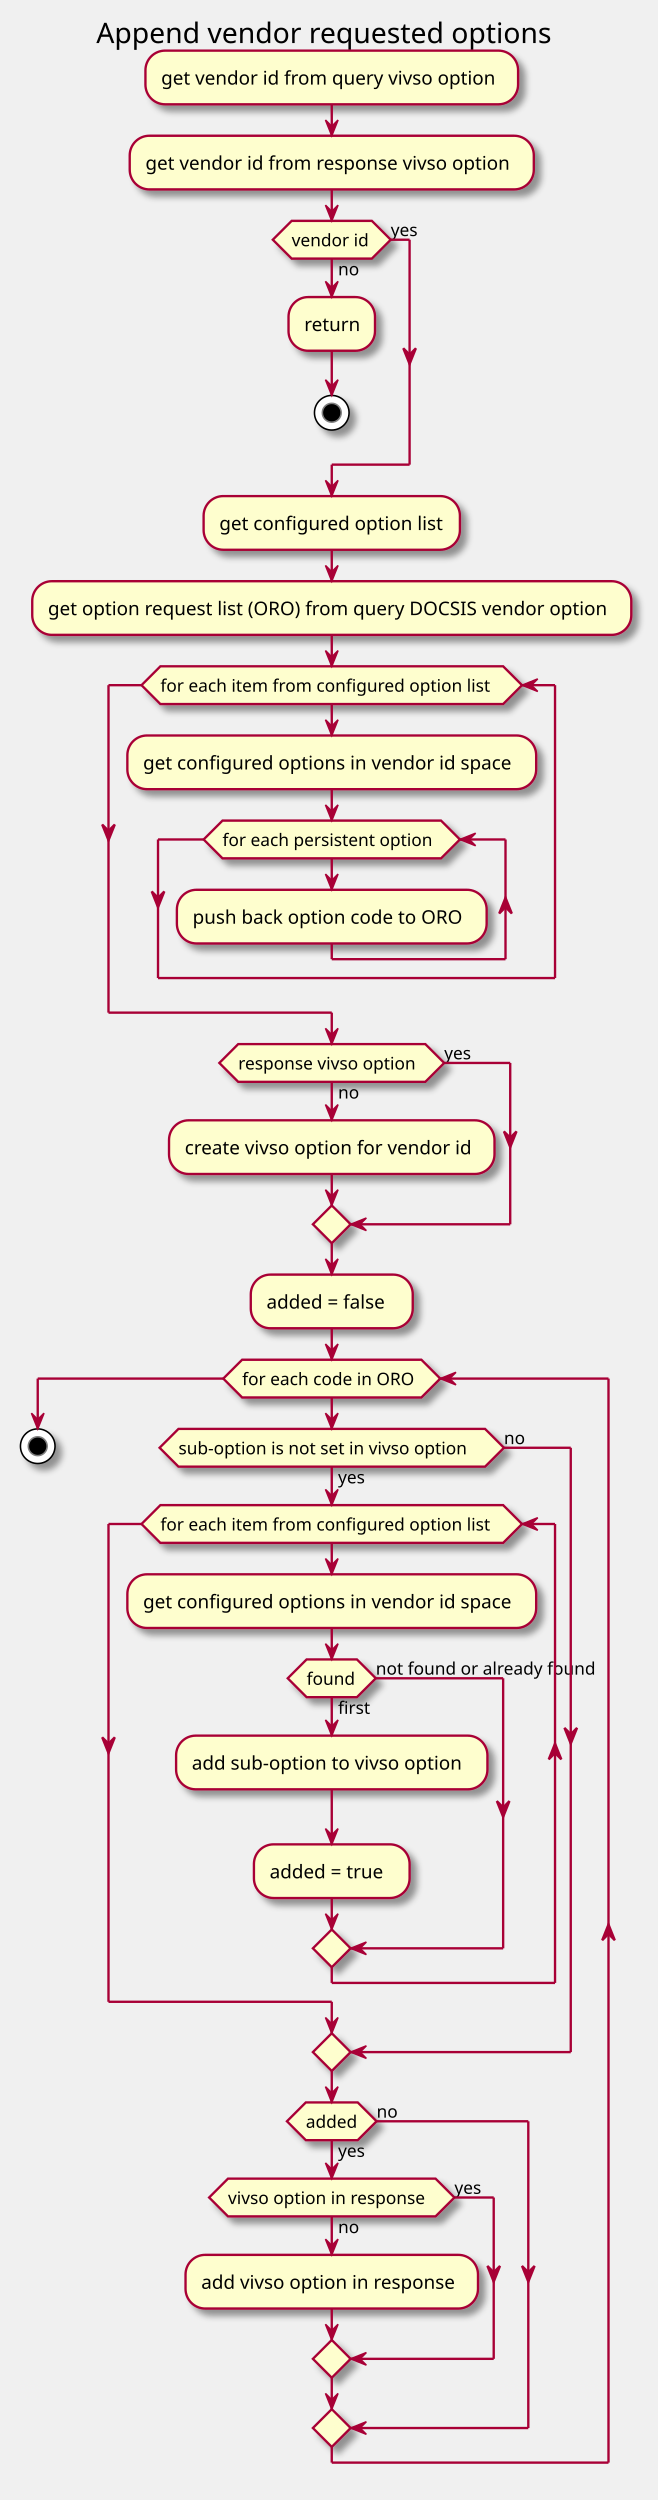
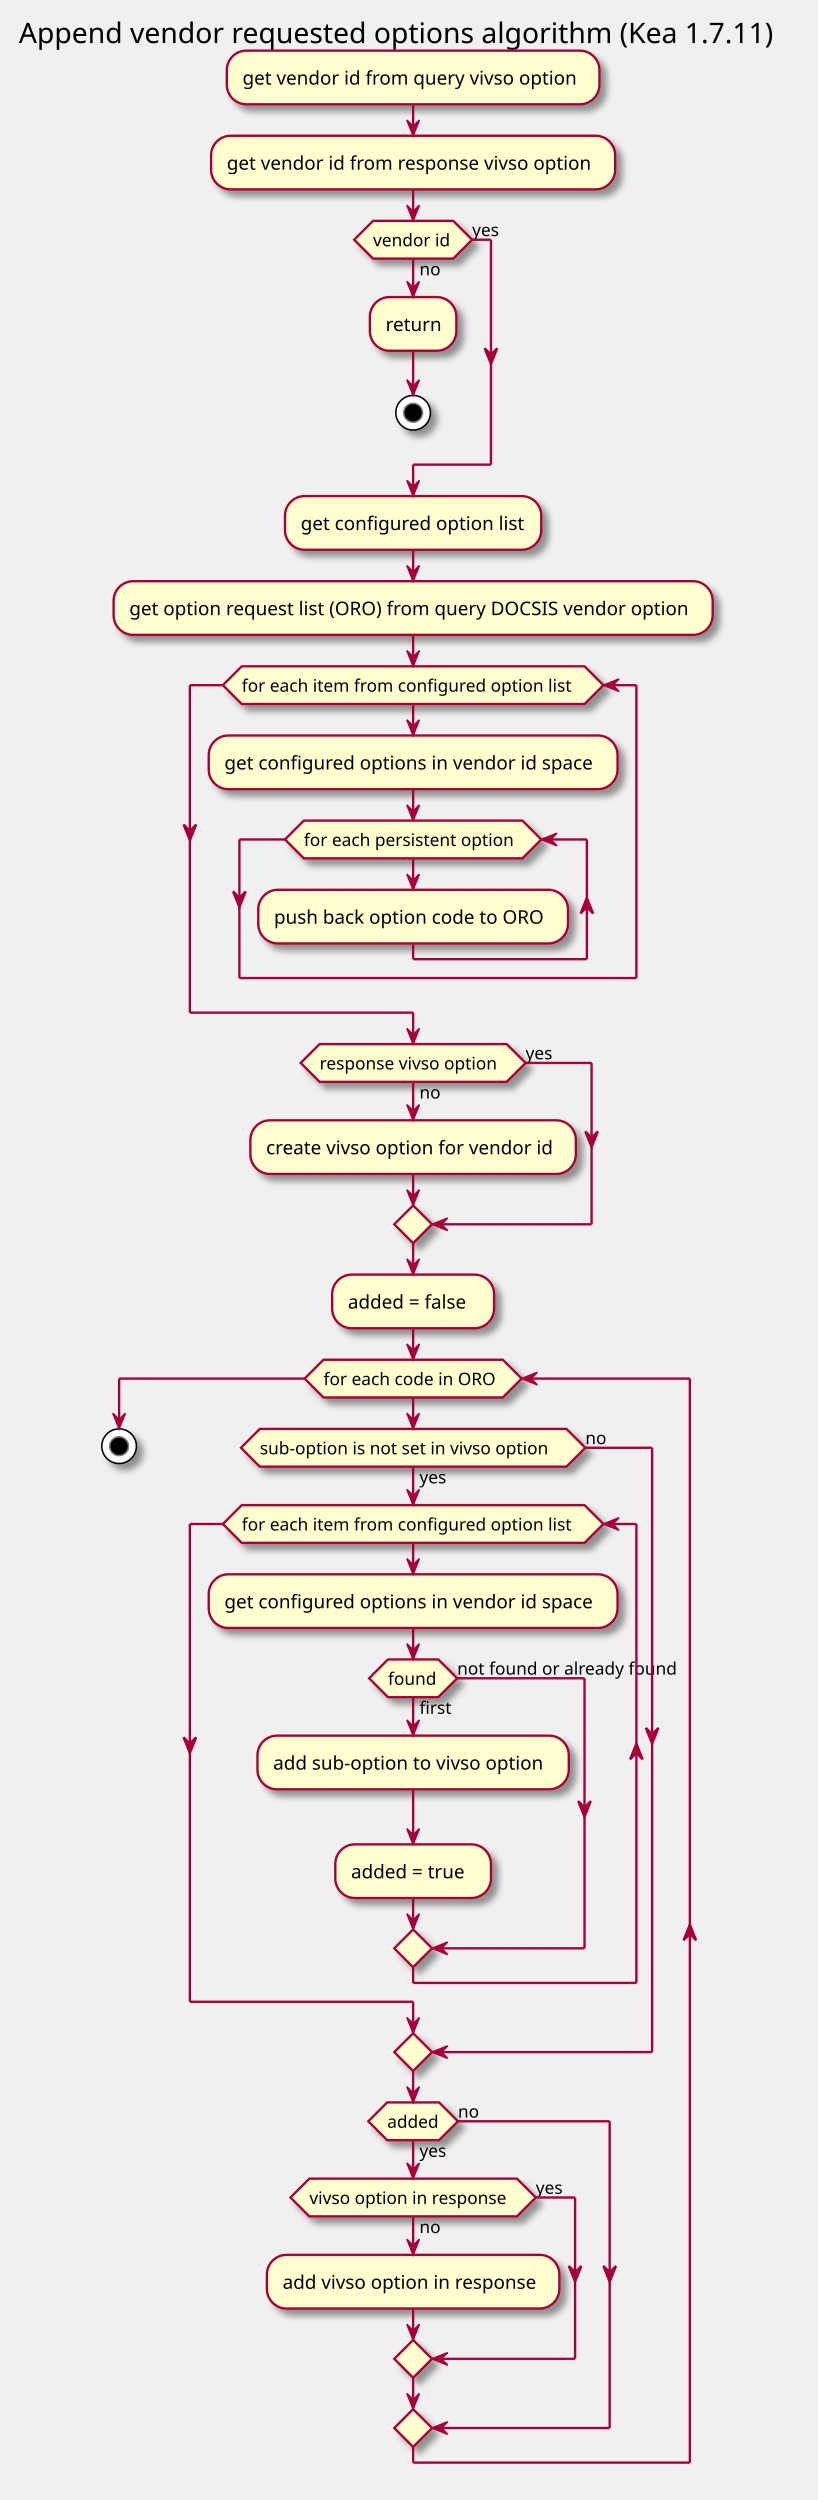
- <svg xmlns="http://www.w3.org/2000/svg" contentScriptType="application/ecmascript" contentStyleType="text/css" height="1590px" preserveAspectRatio="none" style="width:418px;height:1590px;" version="1.1" viewBox="0 0 418 1590" width="418px" zoomAndPan="magnify">
+ <svg xmlns="http://www.w3.org/2000/svg" contentScriptType="application/ecmascript" contentStyleType="text/css" height="1590px" preserveAspectRatio="none" style="width:520px;height:1590px;" version="1.1" viewBox="0 0 520 1590" width="520px" zoomAndPan="magnify">
  <defs>
-     <filter height="300%" id="f1m95hr65q3xut" width="300%" x="-1" y="-1">
+     <filter height="300%" id="f1cybzzzj8dis6" width="300%" x="-1" y="-1">
      <feGaussianBlur result="blurOut" stdDeviation="2.0" />
      <feColorMatrix in="blurOut" result="blurOut2" type="matrix" values="0 0 0 0 0 0 0 0 0 0 0 0 0 0 0 0 0 0 .4 0" />
      <feOffset dx="4.0" dy="4.0" in="blurOut2" result="blurOut3" />
      <feBlend in="SourceGraphic" in2="blurOut3" mode="normal" />
    </filter>
  </defs>
  <g>
-     <text fill="#000000" font-family="sans-serif" font-size="18" lengthAdjust="spacingAndGlyphs" textLength="294" x="61.25" y="27.402">Append vendor requested options</text>
-     <rect fill="#FEFECE" filter="url(#f1m95hr65q3xut)" height="34.133" rx="12.5" ry="12.5" style="stroke: #A80036; stroke-width: 1.5;" width="237" x="92.5" y="32.199" />
-     <text fill="#000000" font-family="sans-serif" font-size="12" lengthAdjust="spacingAndGlyphs" textLength="217" x="102.5" y="53.801">get vendor id from query vivso option</text>
-     <rect fill="#FEFECE" filter="url(#f1m95hr65q3xut)" height="34.133" rx="12.5" ry="12.5" style="stroke: #A80036; stroke-width: 1.5;" width="257" x="82.5" y="86.332" />
-     <text fill="#000000" font-family="sans-serif" font-size="12" lengthAdjust="spacingAndGlyphs" textLength="237" x="92.5" y="107.934">get vendor id from response vivso option</text>
-     <rect fill="#FEFECE" filter="url(#f1m95hr65q3xut)" height="34.133" rx="12.5" ry="12.5" style="stroke: #A80036; stroke-width: 1.5;" width="55" x="183.5" y="188.942" />
-     <text fill="#000000" font-family="sans-serif" font-size="12" lengthAdjust="spacingAndGlyphs" textLength="35" x="193.5" y="210.544">return</text>
-     <ellipse cx="211" cy="262.509" fill="#FFFFFF" filter="url(#f1m95hr65q3xut)" rx="11" ry="11" style="stroke: #000000; stroke-width: 1.0;" />
-     <ellipse cx="211" cy="262.509" fill="#000000" rx="6" ry="6" style="stroke: #7F7F7F; stroke-width: 1.0;" />
-     <polygon fill="#FEFECE" filter="url(#f1m95hr65q3xut)" points="185.5,140.465,236.5,140.465,248.5,152.465,236.5,164.465,185.5,164.465,173.5,152.465,185.5,140.465" style="stroke: #A80036; stroke-width: 1.5;" />
-     <text fill="#000000" font-family="sans-serif" font-size="11" lengthAdjust="spacingAndGlyphs" textLength="14" x="215" y="175.1">no</text>
-     <text fill="#000000" font-family="sans-serif" font-size="11" lengthAdjust="spacingAndGlyphs" textLength="51" x="185.5" y="156.622">vendor id</text>
-     <text fill="#000000" font-family="sans-serif" font-size="11" lengthAdjust="spacingAndGlyphs" textLength="18" x="248.5" y="150.144">yes</text>
-     <rect fill="#FEFECE" filter="url(#f1m95hr65q3xut)" height="34.133" rx="12.5" ry="12.5" style="stroke: #A80036; stroke-width: 1.5;" width="163" x="129.5" y="315.509" />
-     <text fill="#000000" font-family="sans-serif" font-size="12" lengthAdjust="spacingAndGlyphs" textLength="143" x="139.5" y="337.11">get configured option list</text>
-     <rect fill="#FEFECE" filter="url(#f1m95hr65q3xut)" height="34.133" rx="12.5" ry="12.5" style="stroke: #A80036; stroke-width: 1.5;" width="381" x="20.5" y="369.642" />
-     <text fill="#000000" font-family="sans-serif" font-size="12" lengthAdjust="spacingAndGlyphs" textLength="361" x="30.5" y="391.243">get option request list (ORO) from query DOCSIS vendor option</text>
-     <rect fill="#FEFECE" filter="url(#f1m95hr65q3xut)" height="34.133" rx="12.5" ry="12.5" style="stroke: #A80036; stroke-width: 1.5;" width="260" x="81" y="467.774" />
-     <text fill="#000000" font-family="sans-serif" font-size="12" lengthAdjust="spacingAndGlyphs" textLength="240" x="91" y="489.376">get configured options in vendor id space</text>
-     <rect fill="#FEFECE" filter="url(#f1m95hr65q3xut)" height="34.133" rx="12.5" ry="12.5" style="stroke: #A80036; stroke-width: 1.5;" width="197" x="112.5" y="565.907" />
-     <text fill="#000000" font-family="sans-serif" font-size="12" lengthAdjust="spacingAndGlyphs" textLength="177" x="122.5" y="587.509">push back option code to ORO</text>
-     <polygon fill="#FEFECE" filter="url(#f1m95hr65q3xut)" points="141.5,521.907,280.5,521.907,292.5,533.907,280.5,545.907,141.5,545.907,129.5,533.907,141.5,521.907" style="stroke: #A80036; stroke-width: 1.5;" />
-     <text fill="#000000" font-family="sans-serif" font-size="11" lengthAdjust="spacingAndGlyphs" textLength="139" x="141.5" y="538.064">for each persistent option</text>
-     <polygon fill="#FEFECE" filter="url(#f1m95hr65q3xut)" points="102,423.774,320,423.774,332,435.774,320,447.774,102,447.774,90,435.774,102,423.774" style="stroke: #A80036; stroke-width: 1.5;" />
-     <text fill="#000000" font-family="sans-serif" font-size="11" lengthAdjust="spacingAndGlyphs" textLength="218" x="102" y="439.932">for each item from configured option list</text>
-     <rect fill="#FEFECE" filter="url(#f1m95hr65q3xut)" height="34.133" rx="12.5" ry="12.5" style="stroke: #A80036; stroke-width: 1.5;" width="207" x="107.5" y="712.518" />
-     <text fill="#000000" font-family="sans-serif" font-size="12" lengthAdjust="spacingAndGlyphs" textLength="187" x="117.5" y="734.119">create vivso option for vendor id</text>
-     <polygon fill="#FEFECE" filter="url(#f1m95hr65q3xut)" points="151.5,664.04,270.5,664.04,282.5,676.04,270.5,688.04,151.5,688.04,139.5,676.04,151.5,664.04" style="stroke: #A80036; stroke-width: 1.5;" />
-     <text fill="#000000" font-family="sans-serif" font-size="11" lengthAdjust="spacingAndGlyphs" textLength="14" x="215" y="698.675">no</text>
-     <text fill="#000000" font-family="sans-serif" font-size="11" lengthAdjust="spacingAndGlyphs" textLength="119" x="151.5" y="680.197">response vivso option</text>
-     <text fill="#000000" font-family="sans-serif" font-size="11" lengthAdjust="spacingAndGlyphs" textLength="18" x="282.5" y="673.72">yes</text>
-     <polygon fill="#FEFECE" filter="url(#f1m95hr65q3xut)" points="211,766.65,223,778.65,211,790.65,199,778.65,211,766.65" style="stroke: #A80036; stroke-width: 1.5;" />
-     <rect fill="#FEFECE" filter="url(#f1m95hr65q3xut)" height="34.133" rx="12.5" ry="12.5" style="stroke: #A80036; stroke-width: 1.5;" width="103" x="159.5" y="810.65" />
-     <text fill="#000000" font-family="sans-serif" font-size="12" lengthAdjust="spacingAndGlyphs" textLength="83" x="169.5" y="832.252">added = false</text>
-     <rect fill="#FEFECE" filter="url(#f1m95hr65q3xut)" height="34.133" rx="12.5" ry="12.5" style="stroke: #A80036; stroke-width: 1.5;" width="260" x="81" y="1001.261" />
-     <text fill="#000000" font-family="sans-serif" font-size="12" lengthAdjust="spacingAndGlyphs" textLength="240" x="91" y="1022.862">get configured options in vendor id space</text>
-     <rect fill="#FEFECE" filter="url(#f1m95hr65q3xut)" height="34.133" rx="12.5" ry="12.5" style="stroke: #A80036; stroke-width: 1.5;" width="198" x="112" y="1103.871" />
-     <text fill="#000000" font-family="sans-serif" font-size="12" lengthAdjust="spacingAndGlyphs" textLength="178" x="122" y="1125.473">add sub-option to vivso option</text>
-     <rect fill="#FEFECE" filter="url(#f1m95hr65q3xut)" height="34.133" rx="12.5" ry="12.5" style="stroke: #A80036; stroke-width: 1.5;" width="99" x="161.5" y="1173.004" />
-     <text fill="#000000" font-family="sans-serif" font-size="12" lengthAdjust="spacingAndGlyphs" textLength="79" x="171.5" y="1194.605">added = true</text>
-     <polygon fill="#FEFECE" filter="url(#f1m95hr65q3xut)" points="195,1055.394,227,1055.394,239,1067.394,227,1079.394,195,1079.394,183,1067.394,195,1055.394" style="stroke: #A80036; stroke-width: 1.5;" />
-     <text fill="#000000" font-family="sans-serif" font-size="11" lengthAdjust="spacingAndGlyphs" textLength="22" x="215" y="1090.028">first</text>
-     <text fill="#000000" font-family="sans-serif" font-size="11" lengthAdjust="spacingAndGlyphs" textLength="32" x="195" y="1071.551">found</text>
-     <text fill="#000000" font-family="sans-serif" font-size="11" lengthAdjust="spacingAndGlyphs" textLength="145" x="239" y="1065.073">not found or already found</text>
-     <polygon fill="#FEFECE" filter="url(#f1m95hr65q3xut)" points="211,1227.137,223,1239.137,211,1251.137,199,1239.137,211,1227.137" style="stroke: #A80036; stroke-width: 1.5;" />
-     <polygon fill="#FEFECE" filter="url(#f1m95hr65q3xut)" points="102,957.261,320,957.261,332,969.261,320,981.261,102,981.261,90,969.261,102,957.261" style="stroke: #A80036; stroke-width: 1.5;" />
-     <text fill="#000000" font-family="sans-serif" font-size="11" lengthAdjust="spacingAndGlyphs" textLength="218" x="102" y="973.418">for each item from configured option list</text>
-     <polygon fill="#FEFECE" filter="url(#f1m95hr65q3xut)" points="113.5,908.783,308.5,908.783,320.5,920.783,308.5,932.783,113.5,932.783,101.5,920.783,113.5,908.783" style="stroke: #A80036; stroke-width: 1.5;" />
-     <text fill="#000000" font-family="sans-serif" font-size="11" lengthAdjust="spacingAndGlyphs" textLength="18" x="215" y="943.418">yes</text>
-     <text fill="#000000" font-family="sans-serif" font-size="11" lengthAdjust="spacingAndGlyphs" textLength="195" x="113.5" y="924.94">sub-option is not set in vivso option</text>
-     <text fill="#000000" font-family="sans-serif" font-size="11" lengthAdjust="spacingAndGlyphs" textLength="14" x="320.5" y="918.463">no</text>
-     <polygon fill="#FEFECE" filter="url(#f1m95hr65q3xut)" points="211,1293.137,223,1305.137,211,1317.137,199,1305.137,211,1293.137" style="stroke: #A80036; stroke-width: 1.5;" />
-     <rect fill="#FEFECE" filter="url(#f1m95hr65q3xut)" height="34.133" rx="12.5" ry="12.5" style="stroke: #A80036; stroke-width: 1.5;" width="186" x="118" y="1434.092" />
-     <text fill="#000000" font-family="sans-serif" font-size="12" lengthAdjust="spacingAndGlyphs" textLength="166" x="128" y="1455.693">add vivso option in response</text>
-     <polygon fill="#FEFECE" filter="url(#f1m95hr65q3xut)" points="145,1385.614,277,1385.614,289,1397.614,277,1409.614,145,1409.614,133,1397.614,145,1385.614" style="stroke: #A80036; stroke-width: 1.5;" />
-     <text fill="#000000" font-family="sans-serif" font-size="11" lengthAdjust="spacingAndGlyphs" textLength="14" x="215" y="1420.249">no</text>
-     <text fill="#000000" font-family="sans-serif" font-size="11" lengthAdjust="spacingAndGlyphs" textLength="132" x="145" y="1401.772">vivso option in response</text>
-     <text fill="#000000" font-family="sans-serif" font-size="11" lengthAdjust="spacingAndGlyphs" textLength="18" x="289" y="1395.294">yes</text>
-     <polygon fill="#FEFECE" filter="url(#f1m95hr65q3xut)" points="211,1488.225,223,1500.225,211,1512.225,199,1500.225,211,1488.225" style="stroke: #A80036; stroke-width: 1.5;" />
-     <polygon fill="#FEFECE" filter="url(#f1m95hr65q3xut)" points="194.5,1337.137,227.5,1337.137,239.5,1349.137,227.5,1361.137,194.5,1361.137,182.5,1349.137,194.5,1337.137" style="stroke: #A80036; stroke-width: 1.5;" />
-     <text fill="#000000" font-family="sans-serif" font-size="11" lengthAdjust="spacingAndGlyphs" textLength="18" x="215" y="1371.772">yes</text>
-     <text fill="#000000" font-family="sans-serif" font-size="11" lengthAdjust="spacingAndGlyphs" textLength="33" x="194.5" y="1353.294">added</text>
-     <text fill="#000000" font-family="sans-serif" font-size="11" lengthAdjust="spacingAndGlyphs" textLength="14" x="239.5" y="1346.816">no</text>
-     <polygon fill="#FEFECE" filter="url(#f1m95hr65q3xut)" points="211,1532.225,223,1544.225,211,1556.225,199,1544.225,211,1532.225" style="stroke: #A80036; stroke-width: 1.5;" />
-     <polygon fill="#FEFECE" filter="url(#f1m95hr65q3xut)" points="154,864.783,268,864.783,280,876.783,268,888.783,154,888.783,142,876.783,154,864.783" style="stroke: #A80036; stroke-width: 1.5;" />
-     <text fill="#000000" font-family="sans-serif" font-size="11" lengthAdjust="spacingAndGlyphs" textLength="114" x="154" y="880.94">for each code in ORO</text>
-     <ellipse cx="24" cy="919.783" fill="#FFFFFF" filter="url(#f1m95hr65q3xut)" rx="11" ry="11" style="stroke: #000000; stroke-width: 1.0;" />
-     <ellipse cx="24" cy="919.783" fill="#000000" rx="6" ry="6" style="stroke: #7F7F7F; stroke-width: 1.0;" />
-     <line style="stroke: #A80036; stroke-width: 1.5;" x1="211" x2="211" y1="66.332" y2="86.332" />
-     <polygon fill="#A80036" points="207,76.332,211,86.332,215,76.332,211,80.332" style="stroke: #A80036; stroke-width: 1.0;" />
-     <line style="stroke: #A80036; stroke-width: 1.5;" x1="211" x2="211" y1="223.075" y2="251.509" />
-     <polygon fill="#A80036" points="207,241.509,211,251.509,215,241.509,211,245.509" style="stroke: #A80036; stroke-width: 1.0;" />
-     <line style="stroke: #A80036; stroke-width: 1.5;" x1="211" x2="211" y1="164.465" y2="188.942" />
-     <polygon fill="#A80036" points="207,178.942,211,188.942,215,178.942,211,182.942" style="stroke: #A80036; stroke-width: 1.0;" />
-     <line style="stroke: #A80036; stroke-width: 1.5;" x1="248.5" x2="260.5" y1="152.465" y2="152.465" />
-     <polygon fill="#A80036" points="256.5,221.509,260.5,231.509,264.5,221.509,260.5,225.509" style="stroke: #A80036; stroke-width: 1.5;" />
-     <line style="stroke: #A80036; stroke-width: 1.5;" x1="260.5" x2="260.5" y1="152.465" y2="295.509" />
-     <line style="stroke: #A80036; stroke-width: 1.5;" x1="260.5" x2="211" y1="295.509" y2="295.509" />
-     <line style="stroke: #A80036; stroke-width: 1.5;" x1="211" x2="211" y1="295.509" y2="315.509" />
-     <polygon fill="#A80036" points="207,305.509,211,315.509,215,305.509,211,309.509" style="stroke: #A80036; stroke-width: 1.0;" />
-     <line style="stroke: #A80036; stroke-width: 1.5;" x1="211" x2="211" y1="120.465" y2="140.465" />
-     <polygon fill="#A80036" points="207,130.465,211,140.465,215,130.465,211,134.465" style="stroke: #A80036; stroke-width: 1.0;" />
-     <line style="stroke: #A80036; stroke-width: 1.5;" x1="211" x2="211" y1="349.642" y2="369.642" />
-     <polygon fill="#A80036" points="207,359.642,211,369.642,215,359.642,211,363.642" style="stroke: #A80036; stroke-width: 1.0;" />
-     <line style="stroke: #A80036; stroke-width: 1.5;" x1="211" x2="211" y1="545.907" y2="565.907" />
-     <polygon fill="#A80036" points="207,555.907,211,565.907,215,555.907,211,559.907" style="stroke: #A80036; stroke-width: 1.0;" />
-     <line style="stroke: #A80036; stroke-width: 1.5;" x1="211" x2="211" y1="600.04" y2="610.04" />
-     <line style="stroke: #A80036; stroke-width: 1.5;" x1="211" x2="321.5" y1="610.04" y2="610.04" />
-     <polygon fill="#A80036" points="317.5,580.974,321.5,570.974,325.5,580.974,321.5,576.974" style="stroke: #A80036; stroke-width: 1.5;" />
-     <line style="stroke: #A80036; stroke-width: 1.5;" x1="321.5" x2="321.5" y1="533.907" y2="610.04" />
-     <line style="stroke: #A80036; stroke-width: 1.5;" x1="321.5" x2="292.5" y1="533.907" y2="533.907" />
-     <polygon fill="#A80036" points="302.5,529.907,292.5,533.907,302.5,537.907,298.5,533.907" style="stroke: #A80036; stroke-width: 1.0;" />
-     <line style="stroke: #A80036; stroke-width: 1.5;" x1="129.5" x2="100.5" y1="533.907" y2="533.907" />
-     <polygon fill="#A80036" points="96.5,566.974,100.5,576.974,104.5,566.974,100.5,570.974" style="stroke: #A80036; stroke-width: 1.5;" />
-     <line style="stroke: #A80036; stroke-width: 1.5;" x1="100.5" x2="100.5" y1="533.907" y2="622.04" />
-     <line style="stroke: #A80036; stroke-width: 1.5;" x1="100.5" x2="353" y1="622.04" y2="622.04" />
-     <line style="stroke: #A80036; stroke-width: 1.5;" x1="353" x2="353" y1="435.774" y2="622.04" />
-     <line style="stroke: #A80036; stroke-width: 1.5;" x1="353" x2="332" y1="435.774" y2="435.774" />
-     <polygon fill="#A80036" points="342,431.774,332,435.774,342,439.774,338,435.774" style="stroke: #A80036; stroke-width: 1.0;" />
-     <line style="stroke: #A80036; stroke-width: 1.5;" x1="211" x2="211" y1="501.907" y2="521.907" />
-     <polygon fill="#A80036" points="207,511.907,211,521.907,215,511.907,211,515.907" style="stroke: #A80036; stroke-width: 1.0;" />
-     <line style="stroke: #A80036; stroke-width: 1.5;" x1="211" x2="211" y1="447.774" y2="467.774" />
-     <polygon fill="#A80036" points="207,457.774,211,467.774,215,457.774,211,461.774" style="stroke: #A80036; stroke-width: 1.0;" />
-     <line style="stroke: #A80036; stroke-width: 1.5;" x1="90" x2="69" y1="435.774" y2="435.774" />
-     <polygon fill="#A80036" points="65,524.407,69,534.407,73,524.407,69,528.407" style="stroke: #A80036; stroke-width: 1.5;" />
-     <line style="stroke: #A80036; stroke-width: 1.5;" x1="69" x2="69" y1="435.774" y2="644.04" />
-     <line style="stroke: #A80036; stroke-width: 1.5;" x1="69" x2="211" y1="644.04" y2="644.04" />
-     <line style="stroke: #A80036; stroke-width: 1.5;" x1="211" x2="211" y1="644.04" y2="664.04" />
-     <polygon fill="#A80036" points="207,654.04,211,664.04,215,654.04,211,658.04" style="stroke: #A80036; stroke-width: 1.0;" />
-     <line style="stroke: #A80036; stroke-width: 1.5;" x1="211" x2="211" y1="403.774" y2="423.774" />
-     <polygon fill="#A80036" points="207,413.774,211,423.774,215,413.774,211,417.774" style="stroke: #A80036; stroke-width: 1.0;" />
-     <line style="stroke: #A80036; stroke-width: 1.5;" x1="211" x2="211" y1="688.04" y2="712.518" />
-     <polygon fill="#A80036" points="207,702.518,211,712.518,215,702.518,211,706.518" style="stroke: #A80036; stroke-width: 1.0;" />
-     <line style="stroke: #A80036; stroke-width: 1.5;" x1="282.5" x2="324.5" y1="676.04" y2="676.04" />
-     <polygon fill="#A80036" points="320.5,719.584,324.5,729.584,328.5,719.584,324.5,723.584" style="stroke: #A80036; stroke-width: 1.5;" />
-     <line style="stroke: #A80036; stroke-width: 1.5;" x1="324.5" x2="324.5" y1="676.04" y2="778.65" />
-     <line style="stroke: #A80036; stroke-width: 1.5;" x1="324.5" x2="223" y1="778.65" y2="778.65" />
-     <polygon fill="#A80036" points="233,774.65,223,778.65,233,782.65,229,778.65" style="stroke: #A80036; stroke-width: 1.0;" />
-     <line style="stroke: #A80036; stroke-width: 1.5;" x1="211" x2="211" y1="746.65" y2="766.65" />
-     <polygon fill="#A80036" points="207,756.65,211,766.65,215,756.65,211,760.65" style="stroke: #A80036; stroke-width: 1.0;" />
-     <line style="stroke: #A80036; stroke-width: 1.5;" x1="211" x2="211" y1="790.65" y2="810.65" />
-     <polygon fill="#A80036" points="207,800.65,211,810.65,215,800.65,211,804.65" style="stroke: #A80036; stroke-width: 1.0;" />
-     <line style="stroke: #A80036; stroke-width: 1.5;" x1="211" x2="211" y1="1138.004" y2="1173.004" />
-     <polygon fill="#A80036" points="207,1163.004,211,1173.004,215,1163.004,211,1167.004" style="stroke: #A80036; stroke-width: 1.0;" />
-     <line style="stroke: #A80036; stroke-width: 1.5;" x1="211" x2="211" y1="1079.394" y2="1103.871" />
-     <polygon fill="#A80036" points="207,1093.871,211,1103.871,215,1093.871,211,1097.871" style="stroke: #A80036; stroke-width: 1.0;" />
-     <line style="stroke: #A80036; stroke-width: 1.5;" x1="239" x2="320" y1="1067.394" y2="1067.394" />
-     <polygon fill="#A80036" points="316,1145.504,320,1155.504,324,1145.504,320,1149.504" style="stroke: #A80036; stroke-width: 1.5;" />
-     <line style="stroke: #A80036; stroke-width: 1.5;" x1="320" x2="320" y1="1067.394" y2="1239.137" />
-     <line style="stroke: #A80036; stroke-width: 1.5;" x1="320" x2="223" y1="1239.137" y2="1239.137" />
-     <polygon fill="#A80036" points="233,1235.137,223,1239.137,233,1243.137,229,1239.137" style="stroke: #A80036; stroke-width: 1.0;" />
-     <line style="stroke: #A80036; stroke-width: 1.5;" x1="211" x2="211" y1="1207.137" y2="1227.137" />
-     <polygon fill="#A80036" points="207,1217.137,211,1227.137,215,1217.137,211,1221.137" style="stroke: #A80036; stroke-width: 1.0;" />
-     <line style="stroke: #A80036; stroke-width: 1.5;" x1="211" x2="211" y1="1035.394" y2="1055.394" />
-     <polygon fill="#A80036" points="207,1045.394,211,1055.394,215,1045.394,211,1049.394" style="stroke: #A80036; stroke-width: 1.0;" />
-     <line style="stroke: #A80036; stroke-width: 1.5;" x1="211" x2="211" y1="981.261" y2="1001.261" />
-     <polygon fill="#A80036" points="207,991.261,211,1001.261,215,991.261,211,995.261" style="stroke: #A80036; stroke-width: 1.0;" />
-     <line style="stroke: #A80036; stroke-width: 1.5;" x1="211" x2="211" y1="1251.137" y2="1261.137" />
-     <line style="stroke: #A80036; stroke-width: 1.5;" x1="211" x2="353" y1="1261.137" y2="1261.137" />
-     <polygon fill="#A80036" points="349,1118.938,353,1108.938,357,1118.938,353,1114.938" style="stroke: #A80036; stroke-width: 1.5;" />
-     <line style="stroke: #A80036; stroke-width: 1.5;" x1="353" x2="353" y1="969.261" y2="1261.137" />
-     <line style="stroke: #A80036; stroke-width: 1.5;" x1="353" x2="332" y1="969.261" y2="969.261" />
-     <polygon fill="#A80036" points="342,965.261,332,969.261,342,973.261,338,969.261" style="stroke: #A80036; stroke-width: 1.0;" />
-     <line style="stroke: #A80036; stroke-width: 1.5;" x1="90" x2="69" y1="969.261" y2="969.261" />
-     <polygon fill="#A80036" points="65,1104.938,69,1114.938,73,1104.938,69,1108.938" style="stroke: #A80036; stroke-width: 1.5;" />
-     <line style="stroke: #A80036; stroke-width: 1.5;" x1="69" x2="69" y1="969.261" y2="1273.137" />
-     <line style="stroke: #A80036; stroke-width: 1.5;" x1="69" x2="211" y1="1273.137" y2="1273.137" />
-     <line style="stroke: #A80036; stroke-width: 1.5;" x1="211" x2="211" y1="1273.137" y2="1293.137" />
-     <polygon fill="#A80036" points="207,1283.137,211,1293.137,215,1283.137,211,1287.137" style="stroke: #A80036; stroke-width: 1.0;" />
-     <line style="stroke: #A80036; stroke-width: 1.5;" x1="211" x2="211" y1="932.783" y2="957.261" />
-     <polygon fill="#A80036" points="207,947.261,211,957.261,215,947.261,211,951.261" style="stroke: #A80036; stroke-width: 1.0;" />
-     <line style="stroke: #A80036; stroke-width: 1.5;" x1="320.5" x2="363" y1="920.783" y2="920.783" />
-     <polygon fill="#A80036" points="359,1098.938,363,1108.938,367,1098.938,363,1102.938" style="stroke: #A80036; stroke-width: 1.5;" />
-     <line style="stroke: #A80036; stroke-width: 1.5;" x1="363" x2="363" y1="920.783" y2="1305.137" />
-     <line style="stroke: #A80036; stroke-width: 1.5;" x1="363" x2="223" y1="1305.137" y2="1305.137" />
-     <polygon fill="#A80036" points="233,1301.137,223,1305.137,233,1309.137,229,1305.137" style="stroke: #A80036; stroke-width: 1.0;" />
-     <line style="stroke: #A80036; stroke-width: 1.5;" x1="211" x2="211" y1="1409.614" y2="1434.092" />
-     <polygon fill="#A80036" points="207,1424.092,211,1434.092,215,1424.092,211,1428.092" style="stroke: #A80036; stroke-width: 1.0;" />
-     <line style="stroke: #A80036; stroke-width: 1.5;" x1="289" x2="314" y1="1397.614" y2="1397.614" />
-     <polygon fill="#A80036" points="310,1441.158,314,1451.158,318,1441.158,314,1445.158" style="stroke: #A80036; stroke-width: 1.5;" />
-     <line style="stroke: #A80036; stroke-width: 1.5;" x1="314" x2="314" y1="1397.614" y2="1500.225" />
-     <line style="stroke: #A80036; stroke-width: 1.5;" x1="314" x2="223" y1="1500.225" y2="1500.225" />
-     <polygon fill="#A80036" points="233,1496.225,223,1500.225,233,1504.225,229,1500.225" style="stroke: #A80036; stroke-width: 1.0;" />
-     <line style="stroke: #A80036; stroke-width: 1.5;" x1="211" x2="211" y1="1468.225" y2="1488.225" />
-     <polygon fill="#A80036" points="207,1478.225,211,1488.225,215,1478.225,211,1482.225" style="stroke: #A80036; stroke-width: 1.0;" />
-     <line style="stroke: #A80036; stroke-width: 1.5;" x1="211" x2="211" y1="1361.137" y2="1385.614" />
-     <polygon fill="#A80036" points="207,1375.614,211,1385.614,215,1375.614,211,1379.614" style="stroke: #A80036; stroke-width: 1.0;" />
-     <line style="stroke: #A80036; stroke-width: 1.5;" x1="239.5" x2="336" y1="1349.137" y2="1349.137" />
-     <polygon fill="#A80036" points="332,1441.158,336,1451.158,340,1441.158,336,1445.158" style="stroke: #A80036; stroke-width: 1.5;" />
-     <line style="stroke: #A80036; stroke-width: 1.5;" x1="336" x2="336" y1="1349.137" y2="1544.225" />
-     <line style="stroke: #A80036; stroke-width: 1.5;" x1="336" x2="223" y1="1544.225" y2="1544.225" />
-     <polygon fill="#A80036" points="233,1540.225,223,1544.225,233,1548.225,229,1544.225" style="stroke: #A80036; stroke-width: 1.0;" />
-     <line style="stroke: #A80036; stroke-width: 1.5;" x1="211" x2="211" y1="1512.225" y2="1532.225" />
-     <polygon fill="#A80036" points="207,1522.225,211,1532.225,215,1522.225,211,1526.225" style="stroke: #A80036; stroke-width: 1.0;" />
-     <line style="stroke: #A80036; stroke-width: 1.5;" x1="211" x2="211" y1="1317.137" y2="1337.137" />
-     <polygon fill="#A80036" points="207,1327.137,211,1337.137,215,1327.137,211,1331.137" style="stroke: #A80036; stroke-width: 1.0;" />
-     <line style="stroke: #A80036; stroke-width: 1.5;" x1="211" x2="211" y1="888.783" y2="908.783" />
-     <polygon fill="#A80036" points="207,898.783,211,908.783,215,898.783,211,902.783" style="stroke: #A80036; stroke-width: 1.0;" />
-     <line style="stroke: #A80036; stroke-width: 1.5;" x1="211" x2="211" y1="1556.225" y2="1566.225" />
-     <line style="stroke: #A80036; stroke-width: 1.5;" x1="211" x2="387" y1="1566.225" y2="1566.225" />
-     <polygon fill="#A80036" points="383,1233.981,387,1223.981,391,1233.981,387,1229.981" style="stroke: #A80036; stroke-width: 1.5;" />
-     <line style="stroke: #A80036; stroke-width: 1.5;" x1="387" x2="387" y1="876.783" y2="1566.225" />
-     <line style="stroke: #A80036; stroke-width: 1.5;" x1="387" x2="280" y1="876.783" y2="876.783" />
-     <polygon fill="#A80036" points="290,872.783,280,876.783,290,880.783,286,876.783" style="stroke: #A80036; stroke-width: 1.0;" />
-     <line style="stroke: #A80036; stroke-width: 1.5;" x1="142" x2="24" y1="876.783" y2="876.783" />
-     <line style="stroke: #A80036; stroke-width: 1.5;" x1="24" x2="24" y1="876.783" y2="908.783" />
-     <polygon fill="#A80036" points="20,898.783,24,908.783,28,898.783,24,902.783" style="stroke: #A80036; stroke-width: 1.0;" />
-     <line style="stroke: #A80036; stroke-width: 1.5;" x1="211" x2="211" y1="844.783" y2="864.783" />
-     <polygon fill="#A80036" points="207,854.783,211,864.783,215,854.783,211,858.783" style="stroke: #A80036; stroke-width: 1.0;" />
+     <text fill="#000000" font-family="sans-serif" font-size="18" lengthAdjust="spacingAndGlyphs" textLength="496" x="12" y="27.402">Append vendor requested options algorithm (Kea 1.7.11)</text>
+     <rect fill="#FEFECE" filter="url(#f1cybzzzj8dis6)" height="34.133" rx="12.5" ry="12.5" style="stroke: #A80036; stroke-width: 1.5;" width="237" x="144.25" y="32.199" />
+     <text fill="#000000" font-family="sans-serif" font-size="12" lengthAdjust="spacingAndGlyphs" textLength="217" x="154.25" y="53.801">get vendor id from query vivso option</text>
+     <rect fill="#FEFECE" filter="url(#f1cybzzzj8dis6)" height="34.133" rx="12.5" ry="12.5" style="stroke: #A80036; stroke-width: 1.5;" width="257" x="134.25" y="86.332" />
+     <text fill="#000000" font-family="sans-serif" font-size="12" lengthAdjust="spacingAndGlyphs" textLength="237" x="144.25" y="107.934">get vendor id from response vivso option</text>
+     <rect fill="#FEFECE" filter="url(#f1cybzzzj8dis6)" height="34.133" rx="12.5" ry="12.5" style="stroke: #A80036; stroke-width: 1.5;" width="55" x="235.25" y="188.942" />
+     <text fill="#000000" font-family="sans-serif" font-size="12" lengthAdjust="spacingAndGlyphs" textLength="35" x="245.25" y="210.544">return</text>
+     <ellipse cx="262.75" cy="262.509" fill="#FFFFFF" filter="url(#f1cybzzzj8dis6)" rx="11" ry="11" style="stroke: #000000; stroke-width: 1.0;" />
+     <ellipse cx="262.75" cy="262.509" fill="#000000" rx="6" ry="6" style="stroke: #7F7F7F; stroke-width: 1.0;" />
+     <polygon fill="#FEFECE" filter="url(#f1cybzzzj8dis6)" points="237.25,140.465,288.25,140.465,300.25,152.465,288.25,164.465,237.25,164.465,225.25,152.465,237.25,140.465" style="stroke: #A80036; stroke-width: 1.5;" />
+     <text fill="#000000" font-family="sans-serif" font-size="11" lengthAdjust="spacingAndGlyphs" textLength="14" x="266.75" y="175.1">no</text>
+     <text fill="#000000" font-family="sans-serif" font-size="11" lengthAdjust="spacingAndGlyphs" textLength="51" x="237.25" y="156.622">vendor id</text>
+     <text fill="#000000" font-family="sans-serif" font-size="11" lengthAdjust="spacingAndGlyphs" textLength="18" x="300.25" y="150.144">yes</text>
+     <rect fill="#FEFECE" filter="url(#f1cybzzzj8dis6)" height="34.133" rx="12.5" ry="12.5" style="stroke: #A80036; stroke-width: 1.5;" width="163" x="181.25" y="315.509" />
+     <text fill="#000000" font-family="sans-serif" font-size="12" lengthAdjust="spacingAndGlyphs" textLength="143" x="191.25" y="337.11">get configured option list</text>
+     <rect fill="#FEFECE" filter="url(#f1cybzzzj8dis6)" height="34.133" rx="12.5" ry="12.5" style="stroke: #A80036; stroke-width: 1.5;" width="381" x="72.25" y="369.642" />
+     <text fill="#000000" font-family="sans-serif" font-size="12" lengthAdjust="spacingAndGlyphs" textLength="361" x="82.25" y="391.243">get option request list (ORO) from query DOCSIS vendor option</text>
+     <rect fill="#FEFECE" filter="url(#f1cybzzzj8dis6)" height="34.133" rx="12.5" ry="12.5" style="stroke: #A80036; stroke-width: 1.5;" width="260" x="132.75" y="467.774" />
+     <text fill="#000000" font-family="sans-serif" font-size="12" lengthAdjust="spacingAndGlyphs" textLength="240" x="142.75" y="489.376">get configured options in vendor id space</text>
+     <rect fill="#FEFECE" filter="url(#f1cybzzzj8dis6)" height="34.133" rx="12.5" ry="12.5" style="stroke: #A80036; stroke-width: 1.5;" width="197" x="164.25" y="565.907" />
+     <text fill="#000000" font-family="sans-serif" font-size="12" lengthAdjust="spacingAndGlyphs" textLength="177" x="174.25" y="587.509">push back option code to ORO</text>
+     <polygon fill="#FEFECE" filter="url(#f1cybzzzj8dis6)" points="193.25,521.907,332.25,521.907,344.25,533.907,332.25,545.907,193.25,545.907,181.25,533.907,193.25,521.907" style="stroke: #A80036; stroke-width: 1.5;" />
+     <text fill="#000000" font-family="sans-serif" font-size="11" lengthAdjust="spacingAndGlyphs" textLength="139" x="193.25" y="538.064">for each persistent option</text>
+     <polygon fill="#FEFECE" filter="url(#f1cybzzzj8dis6)" points="153.75,423.774,371.75,423.774,383.75,435.774,371.75,447.774,153.75,447.774,141.75,435.774,153.75,423.774" style="stroke: #A80036; stroke-width: 1.5;" />
+     <text fill="#000000" font-family="sans-serif" font-size="11" lengthAdjust="spacingAndGlyphs" textLength="218" x="153.75" y="439.932">for each item from configured option list</text>
+     <rect fill="#FEFECE" filter="url(#f1cybzzzj8dis6)" height="34.133" rx="12.5" ry="12.5" style="stroke: #A80036; stroke-width: 1.5;" width="207" x="159.25" y="712.518" />
+     <text fill="#000000" font-family="sans-serif" font-size="12" lengthAdjust="spacingAndGlyphs" textLength="187" x="169.25" y="734.119">create vivso option for vendor id</text>
+     <polygon fill="#FEFECE" filter="url(#f1cybzzzj8dis6)" points="203.25,664.04,322.25,664.04,334.25,676.04,322.25,688.04,203.25,688.04,191.25,676.04,203.25,664.04" style="stroke: #A80036; stroke-width: 1.5;" />
+     <text fill="#000000" font-family="sans-serif" font-size="11" lengthAdjust="spacingAndGlyphs" textLength="14" x="266.75" y="698.675">no</text>
+     <text fill="#000000" font-family="sans-serif" font-size="11" lengthAdjust="spacingAndGlyphs" textLength="119" x="203.25" y="680.197">response vivso option</text>
+     <text fill="#000000" font-family="sans-serif" font-size="11" lengthAdjust="spacingAndGlyphs" textLength="18" x="334.25" y="673.72">yes</text>
+     <polygon fill="#FEFECE" filter="url(#f1cybzzzj8dis6)" points="262.75,766.65,274.75,778.65,262.75,790.65,250.75,778.65,262.75,766.65" style="stroke: #A80036; stroke-width: 1.5;" />
+     <rect fill="#FEFECE" filter="url(#f1cybzzzj8dis6)" height="34.133" rx="12.5" ry="12.5" style="stroke: #A80036; stroke-width: 1.5;" width="103" x="211.25" y="810.65" />
+     <text fill="#000000" font-family="sans-serif" font-size="12" lengthAdjust="spacingAndGlyphs" textLength="83" x="221.25" y="832.252">added = false</text>
+     <rect fill="#FEFECE" filter="url(#f1cybzzzj8dis6)" height="34.133" rx="12.5" ry="12.5" style="stroke: #A80036; stroke-width: 1.5;" width="260" x="132.75" y="1001.261" />
+     <text fill="#000000" font-family="sans-serif" font-size="12" lengthAdjust="spacingAndGlyphs" textLength="240" x="142.75" y="1022.862">get configured options in vendor id space</text>
+     <rect fill="#FEFECE" filter="url(#f1cybzzzj8dis6)" height="34.133" rx="12.5" ry="12.5" style="stroke: #A80036; stroke-width: 1.5;" width="198" x="163.75" y="1103.871" />
+     <text fill="#000000" font-family="sans-serif" font-size="12" lengthAdjust="spacingAndGlyphs" textLength="178" x="173.75" y="1125.473">add sub-option to vivso option</text>
+     <rect fill="#FEFECE" filter="url(#f1cybzzzj8dis6)" height="34.133" rx="12.5" ry="12.5" style="stroke: #A80036; stroke-width: 1.5;" width="99" x="213.25" y="1173.004" />
+     <text fill="#000000" font-family="sans-serif" font-size="12" lengthAdjust="spacingAndGlyphs" textLength="79" x="223.25" y="1194.605">added = true</text>
+     <polygon fill="#FEFECE" filter="url(#f1cybzzzj8dis6)" points="246.75,1055.394,278.75,1055.394,290.75,1067.394,278.75,1079.394,246.75,1079.394,234.75,1067.394,246.75,1055.394" style="stroke: #A80036; stroke-width: 1.5;" />
+     <text fill="#000000" font-family="sans-serif" font-size="11" lengthAdjust="spacingAndGlyphs" textLength="22" x="266.75" y="1090.028">first</text>
+     <text fill="#000000" font-family="sans-serif" font-size="11" lengthAdjust="spacingAndGlyphs" textLength="32" x="246.75" y="1071.551">found</text>
+     <text fill="#000000" font-family="sans-serif" font-size="11" lengthAdjust="spacingAndGlyphs" textLength="145" x="290.75" y="1065.073">not found or already found</text>
+     <polygon fill="#FEFECE" filter="url(#f1cybzzzj8dis6)" points="262.75,1227.137,274.75,1239.137,262.75,1251.137,250.75,1239.137,262.75,1227.137" style="stroke: #A80036; stroke-width: 1.5;" />
+     <polygon fill="#FEFECE" filter="url(#f1cybzzzj8dis6)" points="153.75,957.261,371.75,957.261,383.75,969.261,371.75,981.261,153.75,981.261,141.75,969.261,153.75,957.261" style="stroke: #A80036; stroke-width: 1.5;" />
+     <text fill="#000000" font-family="sans-serif" font-size="11" lengthAdjust="spacingAndGlyphs" textLength="218" x="153.75" y="973.418">for each item from configured option list</text>
+     <polygon fill="#FEFECE" filter="url(#f1cybzzzj8dis6)" points="165.25,908.783,360.25,908.783,372.25,920.783,360.25,932.783,165.25,932.783,153.25,920.783,165.25,908.783" style="stroke: #A80036; stroke-width: 1.5;" />
+     <text fill="#000000" font-family="sans-serif" font-size="11" lengthAdjust="spacingAndGlyphs" textLength="18" x="266.75" y="943.418">yes</text>
+     <text fill="#000000" font-family="sans-serif" font-size="11" lengthAdjust="spacingAndGlyphs" textLength="195" x="165.25" y="924.94">sub-option is not set in vivso option</text>
+     <text fill="#000000" font-family="sans-serif" font-size="11" lengthAdjust="spacingAndGlyphs" textLength="14" x="372.25" y="918.463">no</text>
+     <polygon fill="#FEFECE" filter="url(#f1cybzzzj8dis6)" points="262.75,1293.137,274.75,1305.137,262.75,1317.137,250.75,1305.137,262.75,1293.137" style="stroke: #A80036; stroke-width: 1.5;" />
+     <rect fill="#FEFECE" filter="url(#f1cybzzzj8dis6)" height="34.133" rx="12.5" ry="12.5" style="stroke: #A80036; stroke-width: 1.5;" width="186" x="169.75" y="1434.092" />
+     <text fill="#000000" font-family="sans-serif" font-size="12" lengthAdjust="spacingAndGlyphs" textLength="166" x="179.75" y="1455.693">add vivso option in response</text>
+     <polygon fill="#FEFECE" filter="url(#f1cybzzzj8dis6)" points="196.75,1385.614,328.75,1385.614,340.75,1397.614,328.75,1409.614,196.75,1409.614,184.75,1397.614,196.75,1385.614" style="stroke: #A80036; stroke-width: 1.5;" />
+     <text fill="#000000" font-family="sans-serif" font-size="11" lengthAdjust="spacingAndGlyphs" textLength="14" x="266.75" y="1420.249">no</text>
+     <text fill="#000000" font-family="sans-serif" font-size="11" lengthAdjust="spacingAndGlyphs" textLength="132" x="196.75" y="1401.772">vivso option in response</text>
+     <text fill="#000000" font-family="sans-serif" font-size="11" lengthAdjust="spacingAndGlyphs" textLength="18" x="340.75" y="1395.294">yes</text>
+     <polygon fill="#FEFECE" filter="url(#f1cybzzzj8dis6)" points="262.75,1488.225,274.75,1500.225,262.75,1512.225,250.75,1500.225,262.75,1488.225" style="stroke: #A80036; stroke-width: 1.5;" />
+     <polygon fill="#FEFECE" filter="url(#f1cybzzzj8dis6)" points="246.25,1337.137,279.25,1337.137,291.25,1349.137,279.25,1361.137,246.25,1361.137,234.25,1349.137,246.25,1337.137" style="stroke: #A80036; stroke-width: 1.5;" />
+     <text fill="#000000" font-family="sans-serif" font-size="11" lengthAdjust="spacingAndGlyphs" textLength="18" x="266.75" y="1371.772">yes</text>
+     <text fill="#000000" font-family="sans-serif" font-size="11" lengthAdjust="spacingAndGlyphs" textLength="33" x="246.25" y="1353.294">added</text>
+     <text fill="#000000" font-family="sans-serif" font-size="11" lengthAdjust="spacingAndGlyphs" textLength="14" x="291.25" y="1346.816">no</text>
+     <polygon fill="#FEFECE" filter="url(#f1cybzzzj8dis6)" points="262.75,1532.225,274.75,1544.225,262.75,1556.225,250.75,1544.225,262.75,1532.225" style="stroke: #A80036; stroke-width: 1.5;" />
+     <polygon fill="#FEFECE" filter="url(#f1cybzzzj8dis6)" points="205.75,864.783,319.75,864.783,331.75,876.783,319.75,888.783,205.75,888.783,193.75,876.783,205.75,864.783" style="stroke: #A80036; stroke-width: 1.5;" />
+     <text fill="#000000" font-family="sans-serif" font-size="11" lengthAdjust="spacingAndGlyphs" textLength="114" x="205.75" y="880.94">for each code in ORO</text>
+     <ellipse cx="75.75" cy="919.783" fill="#FFFFFF" filter="url(#f1cybzzzj8dis6)" rx="11" ry="11" style="stroke: #000000; stroke-width: 1.0;" />
+     <ellipse cx="75.75" cy="919.783" fill="#000000" rx="6" ry="6" style="stroke: #7F7F7F; stroke-width: 1.0;" />
+     <line style="stroke: #A80036; stroke-width: 1.5;" x1="262.75" x2="262.75" y1="66.332" y2="86.332" />
+     <polygon fill="#A80036" points="258.75,76.332,262.75,86.332,266.75,76.332,262.75,80.332" style="stroke: #A80036; stroke-width: 1.0;" />
+     <line style="stroke: #A80036; stroke-width: 1.5;" x1="262.75" x2="262.75" y1="223.075" y2="251.509" />
+     <polygon fill="#A80036" points="258.75,241.509,262.75,251.509,266.75,241.509,262.75,245.509" style="stroke: #A80036; stroke-width: 1.0;" />
+     <line style="stroke: #A80036; stroke-width: 1.5;" x1="262.75" x2="262.75" y1="164.465" y2="188.942" />
+     <polygon fill="#A80036" points="258.75,178.942,262.75,188.942,266.75,178.942,262.75,182.942" style="stroke: #A80036; stroke-width: 1.0;" />
+     <line style="stroke: #A80036; stroke-width: 1.5;" x1="300.25" x2="312.25" y1="152.465" y2="152.465" />
+     <polygon fill="#A80036" points="308.25,221.509,312.25,231.509,316.25,221.509,312.25,225.509" style="stroke: #A80036; stroke-width: 1.5;" />
+     <line style="stroke: #A80036; stroke-width: 1.5;" x1="312.25" x2="312.25" y1="152.465" y2="295.509" />
+     <line style="stroke: #A80036; stroke-width: 1.5;" x1="312.25" x2="262.75" y1="295.509" y2="295.509" />
+     <line style="stroke: #A80036; stroke-width: 1.5;" x1="262.75" x2="262.75" y1="295.509" y2="315.509" />
+     <polygon fill="#A80036" points="258.75,305.509,262.75,315.509,266.75,305.509,262.75,309.509" style="stroke: #A80036; stroke-width: 1.0;" />
+     <line style="stroke: #A80036; stroke-width: 1.5;" x1="262.75" x2="262.75" y1="120.465" y2="140.465" />
+     <polygon fill="#A80036" points="258.75,130.465,262.75,140.465,266.75,130.465,262.75,134.465" style="stroke: #A80036; stroke-width: 1.0;" />
+     <line style="stroke: #A80036; stroke-width: 1.5;" x1="262.75" x2="262.75" y1="349.642" y2="369.642" />
+     <polygon fill="#A80036" points="258.75,359.642,262.75,369.642,266.75,359.642,262.75,363.642" style="stroke: #A80036; stroke-width: 1.0;" />
+     <line style="stroke: #A80036; stroke-width: 1.5;" x1="262.75" x2="262.75" y1="545.907" y2="565.907" />
+     <polygon fill="#A80036" points="258.75,555.907,262.75,565.907,266.75,555.907,262.75,559.907" style="stroke: #A80036; stroke-width: 1.0;" />
+     <line style="stroke: #A80036; stroke-width: 1.5;" x1="262.75" x2="262.75" y1="600.04" y2="610.04" />
+     <line style="stroke: #A80036; stroke-width: 1.5;" x1="262.75" x2="373.25" y1="610.04" y2="610.04" />
+     <polygon fill="#A80036" points="369.25,580.974,373.25,570.974,377.25,580.974,373.25,576.974" style="stroke: #A80036; stroke-width: 1.5;" />
+     <line style="stroke: #A80036; stroke-width: 1.5;" x1="373.25" x2="373.25" y1="533.907" y2="610.04" />
+     <line style="stroke: #A80036; stroke-width: 1.5;" x1="373.25" x2="344.25" y1="533.907" y2="533.907" />
+     <polygon fill="#A80036" points="354.25,529.907,344.25,533.907,354.25,537.907,350.25,533.907" style="stroke: #A80036; stroke-width: 1.0;" />
+     <line style="stroke: #A80036; stroke-width: 1.5;" x1="181.25" x2="152.25" y1="533.907" y2="533.907" />
+     <polygon fill="#A80036" points="148.25,566.974,152.25,576.974,156.25,566.974,152.25,570.974" style="stroke: #A80036; stroke-width: 1.5;" />
+     <line style="stroke: #A80036; stroke-width: 1.5;" x1="152.25" x2="152.25" y1="533.907" y2="622.04" />
+     <line style="stroke: #A80036; stroke-width: 1.5;" x1="152.25" x2="404.75" y1="622.04" y2="622.04" />
+     <line style="stroke: #A80036; stroke-width: 1.5;" x1="404.75" x2="404.75" y1="435.774" y2="622.04" />
+     <line style="stroke: #A80036; stroke-width: 1.5;" x1="404.75" x2="383.75" y1="435.774" y2="435.774" />
+     <polygon fill="#A80036" points="393.75,431.774,383.75,435.774,393.75,439.774,389.75,435.774" style="stroke: #A80036; stroke-width: 1.0;" />
+     <line style="stroke: #A80036; stroke-width: 1.5;" x1="262.75" x2="262.75" y1="501.907" y2="521.907" />
+     <polygon fill="#A80036" points="258.75,511.907,262.75,521.907,266.75,511.907,262.75,515.907" style="stroke: #A80036; stroke-width: 1.0;" />
+     <line style="stroke: #A80036; stroke-width: 1.5;" x1="262.75" x2="262.75" y1="447.774" y2="467.774" />
+     <polygon fill="#A80036" points="258.75,457.774,262.75,467.774,266.75,457.774,262.75,461.774" style="stroke: #A80036; stroke-width: 1.0;" />
+     <line style="stroke: #A80036; stroke-width: 1.5;" x1="141.75" x2="120.75" y1="435.774" y2="435.774" />
+     <polygon fill="#A80036" points="116.75,524.407,120.75,534.407,124.75,524.407,120.75,528.407" style="stroke: #A80036; stroke-width: 1.5;" />
+     <line style="stroke: #A80036; stroke-width: 1.5;" x1="120.75" x2="120.75" y1="435.774" y2="644.04" />
+     <line style="stroke: #A80036; stroke-width: 1.5;" x1="120.75" x2="262.75" y1="644.04" y2="644.04" />
+     <line style="stroke: #A80036; stroke-width: 1.5;" x1="262.75" x2="262.75" y1="644.04" y2="664.04" />
+     <polygon fill="#A80036" points="258.75,654.04,262.75,664.04,266.75,654.04,262.75,658.04" style="stroke: #A80036; stroke-width: 1.0;" />
+     <line style="stroke: #A80036; stroke-width: 1.5;" x1="262.75" x2="262.75" y1="403.774" y2="423.774" />
+     <polygon fill="#A80036" points="258.75,413.774,262.75,423.774,266.75,413.774,262.75,417.774" style="stroke: #A80036; stroke-width: 1.0;" />
+     <line style="stroke: #A80036; stroke-width: 1.5;" x1="262.75" x2="262.75" y1="688.04" y2="712.518" />
+     <polygon fill="#A80036" points="258.75,702.518,262.75,712.518,266.75,702.518,262.75,706.518" style="stroke: #A80036; stroke-width: 1.0;" />
+     <line style="stroke: #A80036; stroke-width: 1.5;" x1="334.25" x2="376.25" y1="676.04" y2="676.04" />
+     <polygon fill="#A80036" points="372.25,719.584,376.25,729.584,380.25,719.584,376.25,723.584" style="stroke: #A80036; stroke-width: 1.5;" />
+     <line style="stroke: #A80036; stroke-width: 1.5;" x1="376.25" x2="376.25" y1="676.04" y2="778.65" />
+     <line style="stroke: #A80036; stroke-width: 1.5;" x1="376.25" x2="274.75" y1="778.65" y2="778.65" />
+     <polygon fill="#A80036" points="284.75,774.65,274.75,778.65,284.75,782.65,280.75,778.65" style="stroke: #A80036; stroke-width: 1.0;" />
+     <line style="stroke: #A80036; stroke-width: 1.5;" x1="262.75" x2="262.75" y1="746.65" y2="766.65" />
+     <polygon fill="#A80036" points="258.75,756.65,262.75,766.65,266.75,756.65,262.75,760.65" style="stroke: #A80036; stroke-width: 1.0;" />
+     <line style="stroke: #A80036; stroke-width: 1.5;" x1="262.75" x2="262.75" y1="790.65" y2="810.65" />
+     <polygon fill="#A80036" points="258.75,800.65,262.75,810.65,266.75,800.65,262.75,804.65" style="stroke: #A80036; stroke-width: 1.0;" />
+     <line style="stroke: #A80036; stroke-width: 1.5;" x1="262.75" x2="262.75" y1="1138.004" y2="1173.004" />
+     <polygon fill="#A80036" points="258.75,1163.004,262.75,1173.004,266.75,1163.004,262.75,1167.004" style="stroke: #A80036; stroke-width: 1.0;" />
+     <line style="stroke: #A80036; stroke-width: 1.5;" x1="262.75" x2="262.75" y1="1079.394" y2="1103.871" />
+     <polygon fill="#A80036" points="258.75,1093.871,262.75,1103.871,266.75,1093.871,262.75,1097.871" style="stroke: #A80036; stroke-width: 1.0;" />
+     <line style="stroke: #A80036; stroke-width: 1.5;" x1="290.75" x2="371.75" y1="1067.394" y2="1067.394" />
+     <polygon fill="#A80036" points="367.75,1145.504,371.75,1155.504,375.75,1145.504,371.75,1149.504" style="stroke: #A80036; stroke-width: 1.5;" />
+     <line style="stroke: #A80036; stroke-width: 1.5;" x1="371.75" x2="371.75" y1="1067.394" y2="1239.137" />
+     <line style="stroke: #A80036; stroke-width: 1.5;" x1="371.75" x2="274.75" y1="1239.137" y2="1239.137" />
+     <polygon fill="#A80036" points="284.75,1235.137,274.75,1239.137,284.75,1243.137,280.75,1239.137" style="stroke: #A80036; stroke-width: 1.0;" />
+     <line style="stroke: #A80036; stroke-width: 1.5;" x1="262.75" x2="262.75" y1="1207.137" y2="1227.137" />
+     <polygon fill="#A80036" points="258.75,1217.137,262.75,1227.137,266.75,1217.137,262.75,1221.137" style="stroke: #A80036; stroke-width: 1.0;" />
+     <line style="stroke: #A80036; stroke-width: 1.5;" x1="262.75" x2="262.75" y1="1035.394" y2="1055.394" />
+     <polygon fill="#A80036" points="258.75,1045.394,262.75,1055.394,266.75,1045.394,262.75,1049.394" style="stroke: #A80036; stroke-width: 1.0;" />
+     <line style="stroke: #A80036; stroke-width: 1.5;" x1="262.75" x2="262.75" y1="981.261" y2="1001.261" />
+     <polygon fill="#A80036" points="258.75,991.261,262.75,1001.261,266.75,991.261,262.75,995.261" style="stroke: #A80036; stroke-width: 1.0;" />
+     <line style="stroke: #A80036; stroke-width: 1.5;" x1="262.75" x2="262.75" y1="1251.137" y2="1261.137" />
+     <line style="stroke: #A80036; stroke-width: 1.5;" x1="262.75" x2="404.75" y1="1261.137" y2="1261.137" />
+     <polygon fill="#A80036" points="400.75,1118.938,404.75,1108.938,408.75,1118.938,404.75,1114.938" style="stroke: #A80036; stroke-width: 1.5;" />
+     <line style="stroke: #A80036; stroke-width: 1.5;" x1="404.75" x2="404.75" y1="969.261" y2="1261.137" />
+     <line style="stroke: #A80036; stroke-width: 1.5;" x1="404.75" x2="383.75" y1="969.261" y2="969.261" />
+     <polygon fill="#A80036" points="393.75,965.261,383.75,969.261,393.75,973.261,389.75,969.261" style="stroke: #A80036; stroke-width: 1.0;" />
+     <line style="stroke: #A80036; stroke-width: 1.5;" x1="141.75" x2="120.75" y1="969.261" y2="969.261" />
+     <polygon fill="#A80036" points="116.75,1104.938,120.75,1114.938,124.75,1104.938,120.75,1108.938" style="stroke: #A80036; stroke-width: 1.5;" />
+     <line style="stroke: #A80036; stroke-width: 1.5;" x1="120.75" x2="120.75" y1="969.261" y2="1273.137" />
+     <line style="stroke: #A80036; stroke-width: 1.5;" x1="120.75" x2="262.75" y1="1273.137" y2="1273.137" />
+     <line style="stroke: #A80036; stroke-width: 1.5;" x1="262.75" x2="262.75" y1="1273.137" y2="1293.137" />
+     <polygon fill="#A80036" points="258.75,1283.137,262.75,1293.137,266.75,1283.137,262.75,1287.137" style="stroke: #A80036; stroke-width: 1.0;" />
+     <line style="stroke: #A80036; stroke-width: 1.5;" x1="262.75" x2="262.75" y1="932.783" y2="957.261" />
+     <polygon fill="#A80036" points="258.75,947.261,262.75,957.261,266.75,947.261,262.75,951.261" style="stroke: #A80036; stroke-width: 1.0;" />
+     <line style="stroke: #A80036; stroke-width: 1.5;" x1="372.25" x2="414.75" y1="920.783" y2="920.783" />
+     <polygon fill="#A80036" points="410.75,1098.938,414.75,1108.938,418.75,1098.938,414.75,1102.938" style="stroke: #A80036; stroke-width: 1.5;" />
+     <line style="stroke: #A80036; stroke-width: 1.5;" x1="414.75" x2="414.75" y1="920.783" y2="1305.137" />
+     <line style="stroke: #A80036; stroke-width: 1.5;" x1="414.75" x2="274.75" y1="1305.137" y2="1305.137" />
+     <polygon fill="#A80036" points="284.75,1301.137,274.75,1305.137,284.75,1309.137,280.75,1305.137" style="stroke: #A80036; stroke-width: 1.0;" />
+     <line style="stroke: #A80036; stroke-width: 1.5;" x1="262.75" x2="262.75" y1="1409.614" y2="1434.092" />
+     <polygon fill="#A80036" points="258.75,1424.092,262.75,1434.092,266.75,1424.092,262.75,1428.092" style="stroke: #A80036; stroke-width: 1.0;" />
+     <line style="stroke: #A80036; stroke-width: 1.5;" x1="340.75" x2="365.75" y1="1397.614" y2="1397.614" />
+     <polygon fill="#A80036" points="361.75,1441.158,365.75,1451.158,369.75,1441.158,365.75,1445.158" style="stroke: #A80036; stroke-width: 1.5;" />
+     <line style="stroke: #A80036; stroke-width: 1.5;" x1="365.75" x2="365.75" y1="1397.614" y2="1500.225" />
+     <line style="stroke: #A80036; stroke-width: 1.5;" x1="365.75" x2="274.75" y1="1500.225" y2="1500.225" />
+     <polygon fill="#A80036" points="284.75,1496.225,274.75,1500.225,284.75,1504.225,280.75,1500.225" style="stroke: #A80036; stroke-width: 1.0;" />
+     <line style="stroke: #A80036; stroke-width: 1.5;" x1="262.75" x2="262.75" y1="1468.225" y2="1488.225" />
+     <polygon fill="#A80036" points="258.75,1478.225,262.75,1488.225,266.75,1478.225,262.75,1482.225" style="stroke: #A80036; stroke-width: 1.0;" />
+     <line style="stroke: #A80036; stroke-width: 1.5;" x1="262.75" x2="262.75" y1="1361.137" y2="1385.614" />
+     <polygon fill="#A80036" points="258.75,1375.614,262.75,1385.614,266.75,1375.614,262.75,1379.614" style="stroke: #A80036; stroke-width: 1.0;" />
+     <line style="stroke: #A80036; stroke-width: 1.5;" x1="291.25" x2="387.75" y1="1349.137" y2="1349.137" />
+     <polygon fill="#A80036" points="383.75,1441.158,387.75,1451.158,391.75,1441.158,387.75,1445.158" style="stroke: #A80036; stroke-width: 1.5;" />
+     <line style="stroke: #A80036; stroke-width: 1.5;" x1="387.75" x2="387.75" y1="1349.137" y2="1544.225" />
+     <line style="stroke: #A80036; stroke-width: 1.5;" x1="387.75" x2="274.75" y1="1544.225" y2="1544.225" />
+     <polygon fill="#A80036" points="284.75,1540.225,274.75,1544.225,284.75,1548.225,280.75,1544.225" style="stroke: #A80036; stroke-width: 1.0;" />
+     <line style="stroke: #A80036; stroke-width: 1.5;" x1="262.75" x2="262.75" y1="1512.225" y2="1532.225" />
+     <polygon fill="#A80036" points="258.75,1522.225,262.75,1532.225,266.75,1522.225,262.75,1526.225" style="stroke: #A80036; stroke-width: 1.0;" />
+     <line style="stroke: #A80036; stroke-width: 1.5;" x1="262.75" x2="262.75" y1="1317.137" y2="1337.137" />
+     <polygon fill="#A80036" points="258.75,1327.137,262.75,1337.137,266.75,1327.137,262.75,1331.137" style="stroke: #A80036; stroke-width: 1.0;" />
+     <line style="stroke: #A80036; stroke-width: 1.5;" x1="262.75" x2="262.75" y1="888.783" y2="908.783" />
+     <polygon fill="#A80036" points="258.75,898.783,262.75,908.783,266.75,898.783,262.75,902.783" style="stroke: #A80036; stroke-width: 1.0;" />
+     <line style="stroke: #A80036; stroke-width: 1.5;" x1="262.75" x2="262.75" y1="1556.225" y2="1566.225" />
+     <line style="stroke: #A80036; stroke-width: 1.5;" x1="262.75" x2="438.75" y1="1566.225" y2="1566.225" />
+     <polygon fill="#A80036" points="434.75,1233.981,438.75,1223.981,442.75,1233.981,438.75,1229.981" style="stroke: #A80036; stroke-width: 1.5;" />
+     <line style="stroke: #A80036; stroke-width: 1.5;" x1="438.75" x2="438.75" y1="876.783" y2="1566.225" />
+     <line style="stroke: #A80036; stroke-width: 1.5;" x1="438.75" x2="331.75" y1="876.783" y2="876.783" />
+     <polygon fill="#A80036" points="341.75,872.783,331.75,876.783,341.75,880.783,337.75,876.783" style="stroke: #A80036; stroke-width: 1.0;" />
+     <line style="stroke: #A80036; stroke-width: 1.5;" x1="193.75" x2="75.75" y1="876.783" y2="876.783" />
+     <line style="stroke: #A80036; stroke-width: 1.5;" x1="75.75" x2="75.75" y1="876.783" y2="908.783" />
+     <polygon fill="#A80036" points="71.75,898.783,75.75,908.783,79.75,898.783,75.75,902.783" style="stroke: #A80036; stroke-width: 1.0;" />
+     <line style="stroke: #A80036; stroke-width: 1.5;" x1="262.75" x2="262.75" y1="844.783" y2="864.783" />
+     <polygon fill="#A80036" points="258.75,854.783,262.75,864.783,266.75,854.783,262.75,858.783" style="stroke: #A80036; stroke-width: 1.0;" />
  </g>
</svg>
